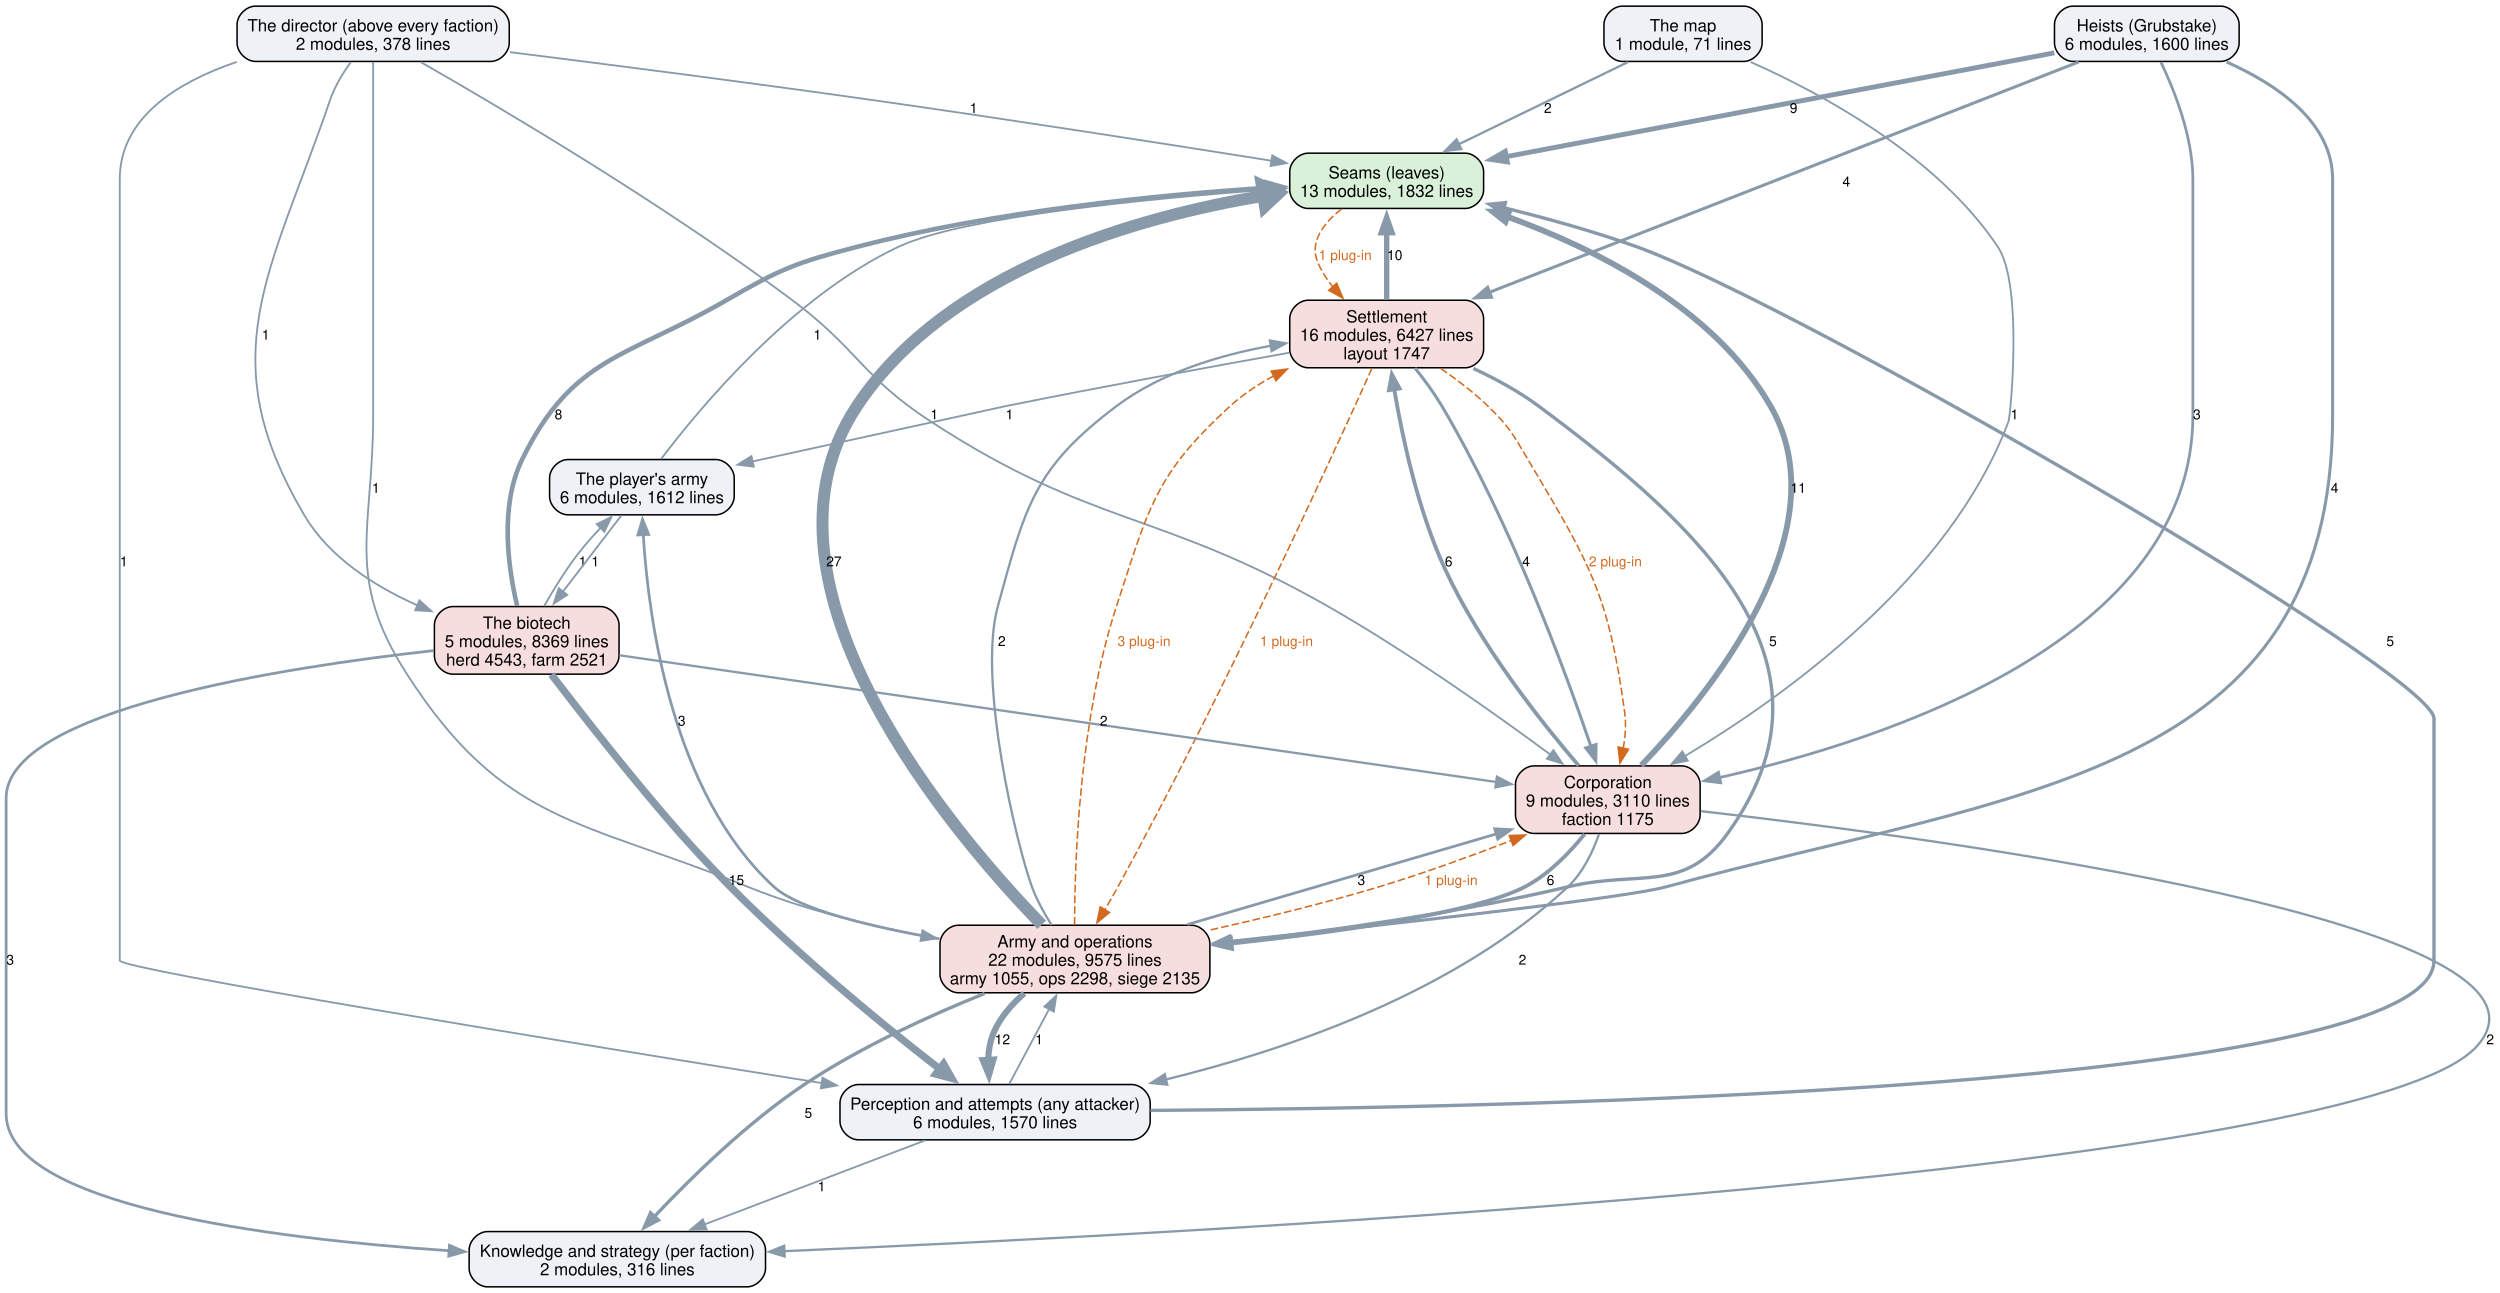
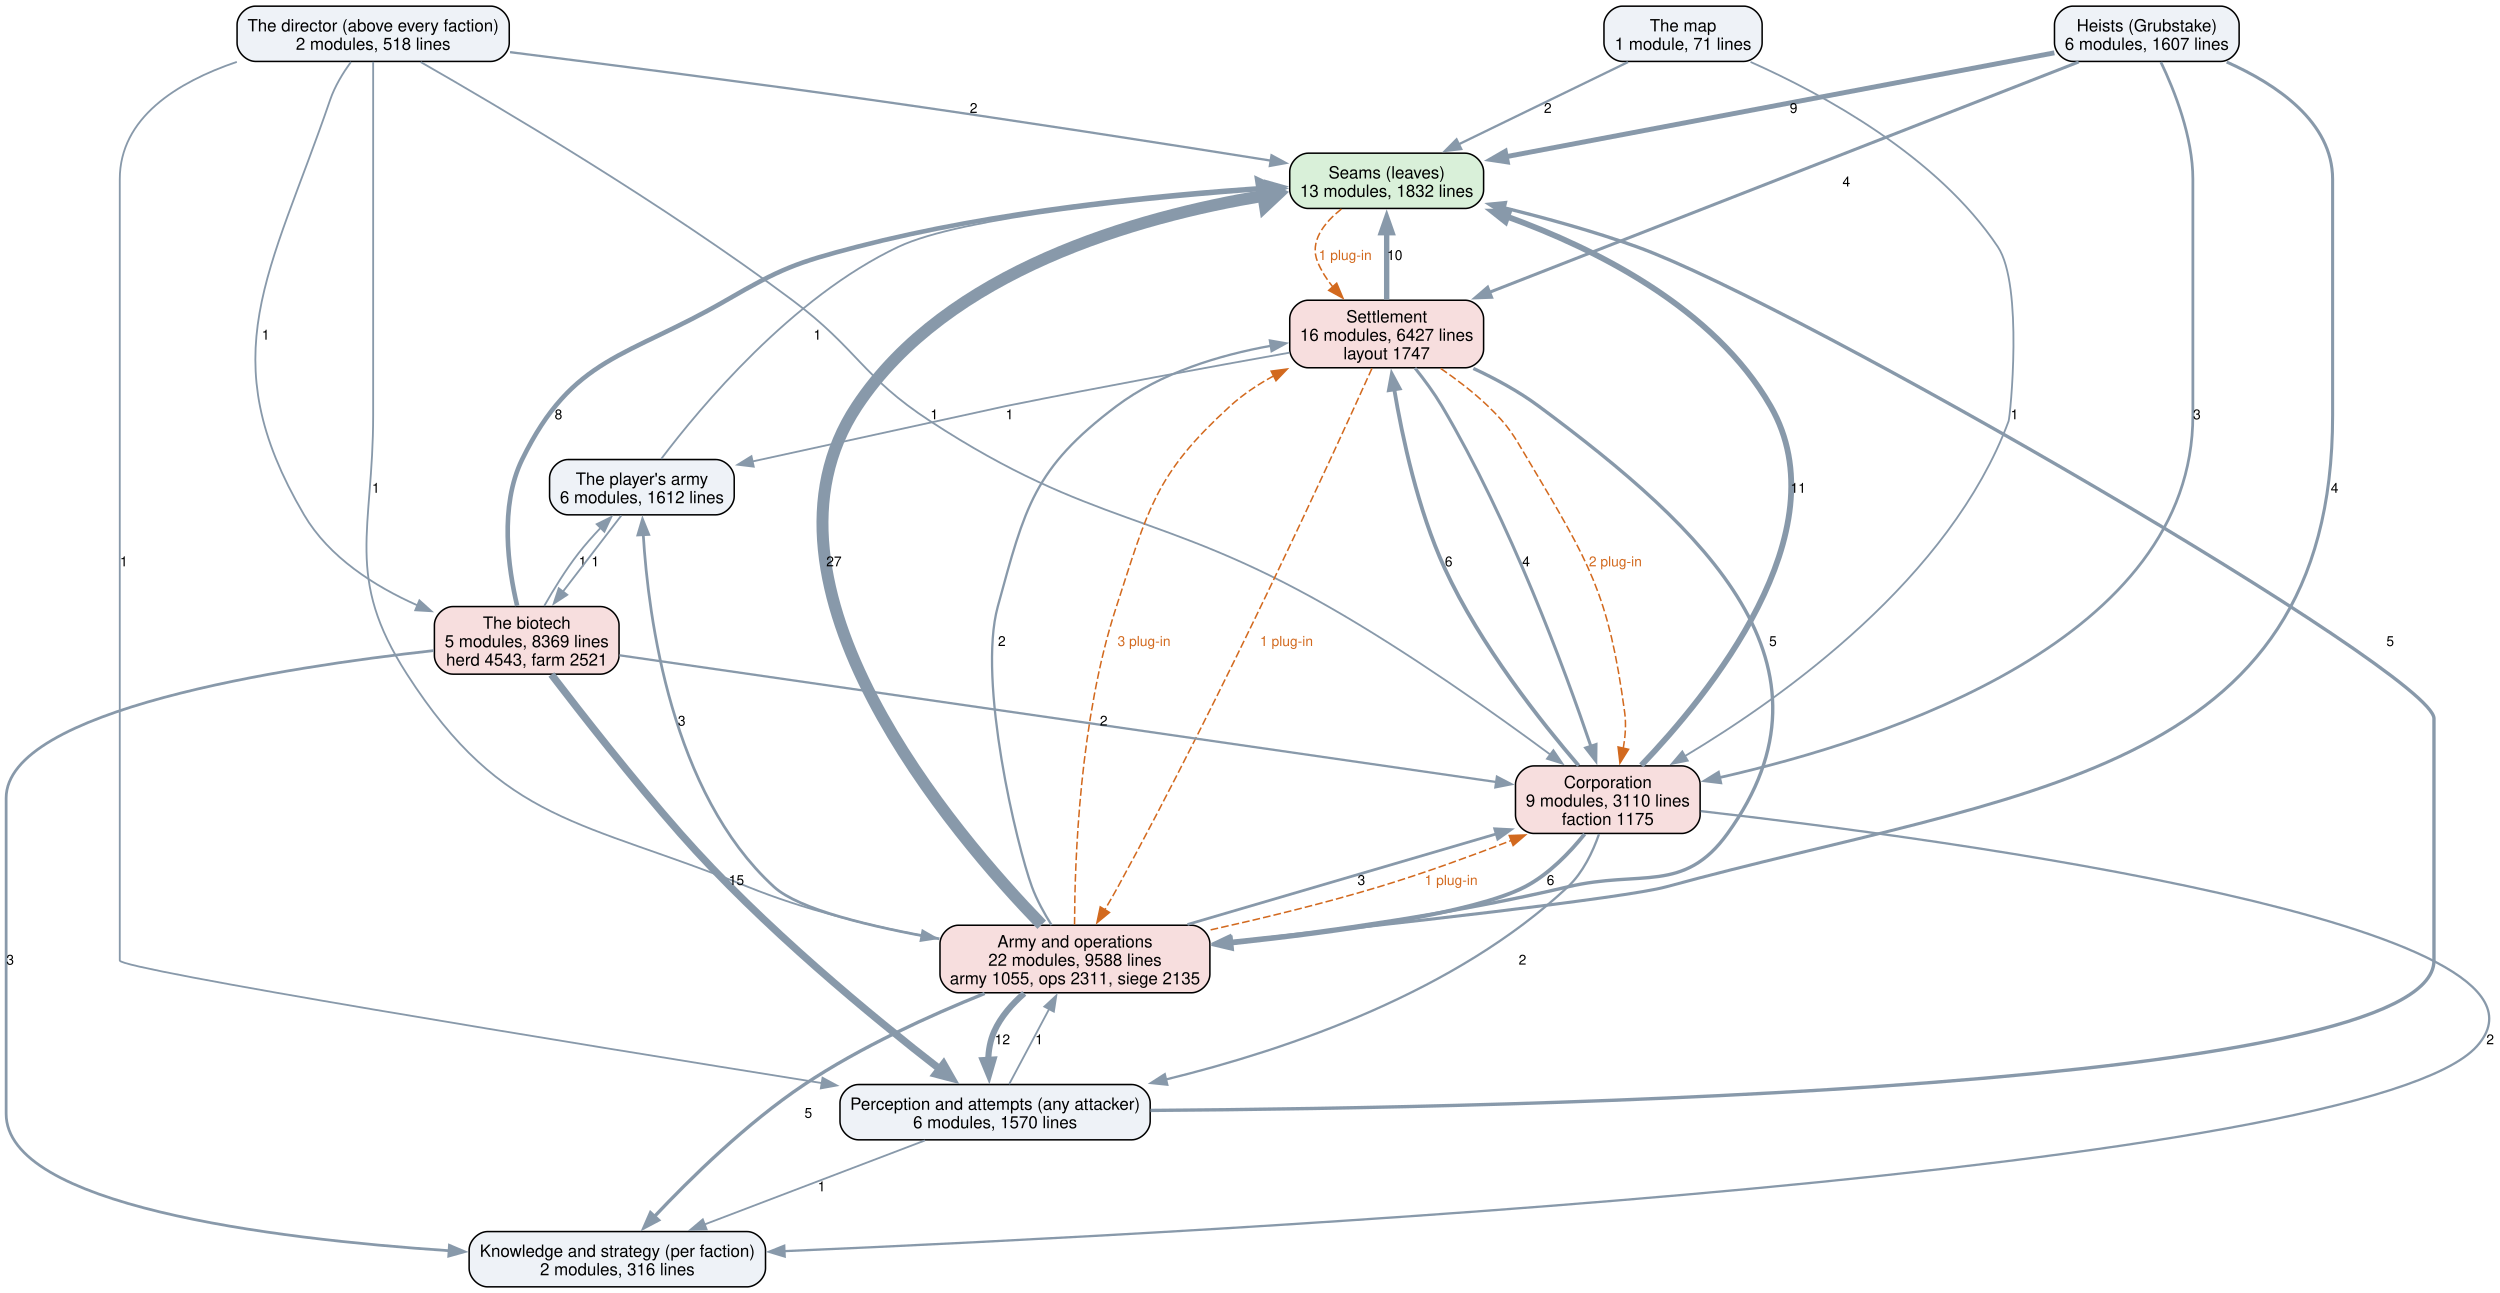
<svg xmlns="http://www.w3.org/2000/svg" width="1628pt" height="842pt" viewBox="0.00 0.00 1628.00 842.00">
  <g id="graph0" class="graph" transform="scale(1 1) rotate(0) translate(4 838)">
    <polygon fill="white" stroke="none" points="-4,4 -4,-838 1624.22,-838 1624.22,4 -4,4" />
    <g id="node1" class="node">
      <path fill="#d9f0d9" stroke="black" d="M950.12,-738.25C950.12,-738.25 847.88,-738.25 847.88,-738.25 841.88,-738.25 835.88,-732.25 835.88,-726.25 835.88,-726.25 835.88,-714.25 835.88,-714.25 835.88,-708.25 841.88,-702.25 847.88,-702.25 847.88,-702.25 950.12,-702.25 950.12,-702.25 956.12,-702.25 962.12,-708.25 962.12,-714.25 962.12,-714.25 962.12,-726.25 962.12,-726.25 962.12,-732.25 956.12,-738.25 950.12,-738.25" />
      <text xml:space="preserve" text-anchor="middle" x="899" y="-721.8" font-family="Helvetica,sans-Serif" font-size="11.00">Seams (leaves)</text>
      <text xml:space="preserve" text-anchor="middle" x="899" y="-709.8" font-family="Helvetica,sans-Serif" font-size="11.00">13 modules, 1832 lines</text>
    </g>
    <g id="node6" class="node">
      <path fill="#f7dede" stroke="black" d="M950.12,-642.5C950.12,-642.5 847.88,-642.5 847.88,-642.5 841.88,-642.5 835.88,-636.5 835.88,-630.5 835.88,-630.5 835.88,-610.5 835.88,-610.5 835.88,-604.5 841.88,-598.5 847.88,-598.5 847.88,-598.5 950.12,-598.5 950.12,-598.5 956.12,-598.5 962.12,-604.5 962.12,-610.5 962.12,-610.5 962.12,-630.5 962.12,-630.5 962.12,-636.5 956.12,-642.5 950.12,-642.5" />
      <text xml:space="preserve" text-anchor="middle" x="899" y="-628.05" font-family="Helvetica,sans-Serif" font-size="11.00">Settlement</text>
      <text xml:space="preserve" text-anchor="middle" x="899" y="-616.05" font-family="Helvetica,sans-Serif" font-size="11.00">16 modules, 6427 lines</text>
      <text xml:space="preserve" text-anchor="middle" x="899" y="-604.05" font-family="Helvetica,sans-Serif" font-size="11.00">layout 1747</text>
    </g>
    <g id="edge39" class="edge">
      <path fill="none" stroke="#d2691e" stroke-dasharray="5,2" d="M869.53,-701.92C858,-692.72 848.65,-680.62 854,-667.5 856.37,-661.68 859.88,-656.2 863.9,-651.19" />
      <polygon fill="#d2691e" stroke="#d2691e" points="866.44,-653.59 870.55,-643.82 861.25,-648.9 866.44,-653.59" />
      <text xml:space="preserve" text-anchor="middle" x="872" y="-668.7" font-family="Helvetica,sans-Serif" font-size="9.00" fill="#d2691e">1 plug-in</text>
    </g>
    <g id="node2" class="node">
      <path fill="#eef2f7" stroke="black" d="M733,-131.75C733,-131.75 555,-131.75 555,-131.75 549,-131.75 543,-125.75 543,-119.75 543,-119.75 543,-107.75 543,-107.75 543,-101.75 549,-95.75 555,-95.75 555,-95.75 733,-95.75 733,-95.75 739,-95.75 745,-101.75 745,-107.75 745,-107.75 745,-119.75 745,-119.75 745,-125.75 739,-131.75 733,-131.75" />
      <text xml:space="preserve" text-anchor="middle" x="644" y="-115.3" font-family="Helvetica,sans-Serif" font-size="11.00">Perception and attempts (any attacker)</text>
      <text xml:space="preserve" text-anchor="middle" x="644" y="-103.3" font-family="Helvetica,sans-Serif" font-size="11.00">6 modules, 1570 lines</text>
    </g>
    <g id="edge18" class="edge">
      <path fill="none" stroke="#8899aa" stroke-width="2.2" d="M745.17,-114.89C987.45,-116.57 1581,-129.19 1581,-212.5 1581,-370.12 1581,-370.12 1581,-370.12 1581,-399.3 1167.37,-639.31 1062,-677.25 1034.23,-687.25 1003,-695.9 975.36,-702.7" />
      <polygon fill="#8899aa" stroke="#8899aa" stroke-width="2.2" points="974.67,-699.27 965.77,-705.01 976.31,-706.07 974.67,-699.27" />
      <text xml:space="preserve" text-anchor="middle" x="1552.5" y="-417.32" font-family="Helvetica,sans-Serif" font-size="9.00">5</text>
    </g>
    <g id="node3" class="node">
      <path fill="#eef2f7" stroke="black" d="M482.5,-36C482.5,-36 313.5,-36 313.5,-36 307.5,-36 301.5,-30 301.5,-24 301.5,-24 301.5,-12 301.5,-12 301.5,-6 307.5,0 313.5,0 313.5,0 482.5,0 482.5,0 488.5,0 494.5,-6 494.5,-12 494.5,-12 494.5,-24 494.5,-24 494.5,-30 488.5,-36 482.5,-36" />
      <text xml:space="preserve" text-anchor="middle" x="398" y="-19.55" font-family="Helvetica,sans-Serif" font-size="11.00">Knowledge and strategy (per faction)</text>
      <text xml:space="preserve" text-anchor="middle" x="398" y="-7.55" font-family="Helvetica,sans-Serif" font-size="11.00">2 modules, 316 lines</text>
    </g>
    <g id="edge17" class="edge">
      <path fill="none" stroke="#8899aa" stroke-width="1.2" d="M598.31,-95.34C557.79,-79.89 498.44,-57.28 454.87,-40.67" />
      <polygon fill="#8899aa" stroke="#8899aa" stroke-width="1.2" points="456.15,-37.42 445.56,-37.13 453.66,-43.96 456.15,-37.42" />
      <text xml:space="preserve" text-anchor="middle" x="531" y="-62.2" font-family="Helvetica,sans-Serif" font-size="9.00">1</text>
    </g>
    <g id="node7" class="node">
      <path fill="#f7dede" stroke="black" d="M771.88,-235.5C771.88,-235.5 620.12,-235.5 620.12,-235.5 614.12,-235.5 608.12,-229.5 608.12,-223.5 608.12,-223.5 608.12,-203.5 608.12,-203.5 608.12,-197.5 614.12,-191.5 620.12,-191.5 620.12,-191.5 771.88,-191.5 771.88,-191.5 777.88,-191.5 783.88,-197.5 783.88,-203.5 783.88,-203.5 783.88,-223.5 783.88,-223.5 783.88,-229.5 777.88,-235.5 771.88,-235.5" />
      <text xml:space="preserve" text-anchor="middle" x="696" y="-221.05" font-family="Helvetica,sans-Serif" font-size="11.00">Army and operations</text>
-       <text xml:space="preserve" text-anchor="middle" x="696" y="-209.05" font-family="Helvetica,sans-Serif" font-size="11.00">22 modules, 9575 lines</text>
-       <text xml:space="preserve" text-anchor="middle" x="696" y="-197.05" font-family="Helvetica,sans-Serif" font-size="11.00">army 1055, ops 2298, siege 2135</text>
+       <text xml:space="preserve" text-anchor="middle" x="696" y="-209.05" font-family="Helvetica,sans-Serif" font-size="11.00">22 modules, 9588 lines</text>
+       <text xml:space="preserve" text-anchor="middle" x="696" y="-197.05" font-family="Helvetica,sans-Serif" font-size="11.00">army 1055, ops 2311, siege 2135</text>
    </g>
    <g id="edge16" class="edge">
      <path fill="none" stroke="#8899aa" stroke-width="1.2" d="M653.18,-132.01C660.4,-145.58 670.64,-164.84 679.3,-181.11" />
      <polygon fill="#8899aa" stroke="#8899aa" stroke-width="1.2" points="676.08,-182.5 683.86,-189.69 682.26,-179.21 676.08,-182.5" />
      <text xml:space="preserve" text-anchor="middle" x="672.62" y="-157.95" font-family="Helvetica,sans-Serif" font-size="9.00">1</text>
    </g>
    <g id="node4" class="node">
      <path fill="#eef2f7" stroke="black" d="M315.62,-834C315.62,-834 162.38,-834 162.38,-834 156.38,-834 150.38,-828 150.38,-822 150.38,-822 150.38,-810 150.38,-810 150.38,-804 156.38,-798 162.38,-798 162.38,-798 315.62,-798 315.62,-798 321.62,-798 327.62,-804 327.62,-810 327.62,-810 327.62,-822 327.62,-822 327.62,-828 321.62,-834 315.62,-834" />
      <text xml:space="preserve" text-anchor="middle" x="239" y="-817.55" font-family="Helvetica,sans-Serif" font-size="11.00">The director (above every faction)</text>
-       <text xml:space="preserve" text-anchor="middle" x="239" y="-805.55" font-family="Helvetica,sans-Serif" font-size="11.00">2 modules, 378 lines</text>
+       <text xml:space="preserve" text-anchor="middle" x="239" y="-805.55" font-family="Helvetica,sans-Serif" font-size="11.00">2 modules, 518 lines</text>
    </g>
    <g id="edge31" class="edge">
-       <path fill="none" stroke="#8899aa" stroke-width="1.2" d="M328.12,-804.03C393.25,-795.87 483.68,-784.25 563,-773 652.9,-760.25 756.1,-744.14 824.14,-733.3" />
-       <polygon fill="#8899aa" stroke="#8899aa" stroke-width="1.2" points="824.47,-736.8 833.8,-731.76 823.37,-729.88 824.47,-736.8" />
-       <text xml:space="preserve" text-anchor="middle" x="630.01" y="-764.45" font-family="Helvetica,sans-Serif" font-size="9.00">1</text>
+       <path fill="none" stroke="#8899aa" stroke-width="1.5" d="M328.12,-804.03C393.25,-795.87 483.68,-784.25 563,-773 652.72,-760.28 755.68,-744.2 823.72,-733.37" />
+       <polygon fill="#8899aa" stroke="#8899aa" stroke-width="1.5" points="824.02,-736.87 833.35,-731.84 822.92,-729.95 824.02,-736.87" />
+       <text xml:space="preserve" text-anchor="middle" x="630.01" y="-764.45" font-family="Helvetica,sans-Serif" font-size="9.00">2</text>
    </g>
    <g id="edge30" class="edge">
      <path fill="none" stroke="#8899aa" stroke-width="1.2" d="M150.22,-797.71C111.17,-784.43 74,-761.28 74,-721.25 74,-721.25 74,-721.25 74,-212.5 74,-206.76 365.41,-159.25 531.51,-132.64" />
      <polygon fill="#8899aa" stroke="#8899aa" stroke-width="1.2" points="531.64,-136.17 540.96,-131.13 530.53,-129.25 531.64,-136.17" />
      <text xml:space="preserve" text-anchor="middle" x="76.62" y="-469.2" font-family="Helvetica,sans-Serif" font-size="9.00">1</text>
    </g>
    <g id="node5" class="node">
      <path fill="#f7dede" stroke="black" d="M1091.12,-339.25C1091.12,-339.25 994.88,-339.25 994.88,-339.25 988.88,-339.25 982.88,-333.25 982.88,-327.25 982.88,-327.25 982.88,-307.25 982.88,-307.25 982.88,-301.25 988.88,-295.25 994.88,-295.25 994.88,-295.25 1091.12,-295.25 1091.12,-295.25 1097.12,-295.25 1103.12,-301.25 1103.12,-307.25 1103.12,-307.25 1103.12,-327.25 1103.12,-327.25 1103.12,-333.25 1097.12,-339.25 1091.12,-339.25" />
      <text xml:space="preserve" text-anchor="middle" x="1043" y="-324.8" font-family="Helvetica,sans-Serif" font-size="11.00">Corporation</text>
      <text xml:space="preserve" text-anchor="middle" x="1043" y="-312.8" font-family="Helvetica,sans-Serif" font-size="11.00">9 modules, 3110 lines</text>
      <text xml:space="preserve" text-anchor="middle" x="1043" y="-300.8" font-family="Helvetica,sans-Serif" font-size="11.00">faction 1175</text>
    </g>
    <g id="edge29" class="edge">
      <path fill="none" stroke="#8899aa" stroke-width="1.2" d="M269.92,-797.6C321.64,-768.04 428.25,-705.1 512,-642.5 554.51,-610.73 557.3,-592.75 601.75,-563.75 708.21,-494.3 750.59,-505.98 861,-443 913.23,-413.21 969.84,-373.05 1005.82,-346.43" />
      <polygon fill="#8899aa" stroke="#8899aa" stroke-width="1.2" points="1007.56,-349.5 1013.49,-340.73 1003.38,-343.88 1007.56,-349.5" />
      <text xml:space="preserve" text-anchor="middle" x="604.38" y="-564.95" font-family="Helvetica,sans-Serif" font-size="9.00">1</text>
    </g>
    <g id="edge28" class="edge">
      <path fill="none" stroke="#8899aa" stroke-width="1.2" d="M239,-797.72C239,-778.91 239,-747.94 239,-721.25 239,-721.25 239,-721.25 239,-567.62 239,-492.05 220.13,-462.57 261,-399 323.89,-301.18 375.23,-304.2 483,-260.5 518.82,-245.97 559.98,-235.71 596.51,-228.63" />
      <polygon fill="#8899aa" stroke="#8899aa" stroke-width="1.2" points="596.72,-232.15 605.9,-226.87 595.43,-225.27 596.72,-232.15" />
      <text xml:space="preserve" text-anchor="middle" x="240.73" y="-517.08" font-family="Helvetica,sans-Serif" font-size="9.00">1</text>
    </g>
    <g id="node9" class="node">
      <path fill="#f7dede" stroke="black" d="M387.12,-443C387.12,-443 290.88,-443 290.88,-443 284.88,-443 278.88,-437 278.88,-431 278.88,-431 278.88,-411 278.88,-411 278.88,-405 284.88,-399 290.88,-399 290.88,-399 387.12,-399 387.12,-399 393.12,-399 399.12,-405 399.12,-411 399.12,-411 399.12,-431 399.12,-431 399.12,-437 393.12,-443 387.12,-443" />
      <text xml:space="preserve" text-anchor="middle" x="339" y="-428.55" font-family="Helvetica,sans-Serif" font-size="11.00">The biotech</text>
      <text xml:space="preserve" text-anchor="middle" x="339" y="-416.55" font-family="Helvetica,sans-Serif" font-size="11.00">5 modules, 8369 lines</text>
      <text xml:space="preserve" text-anchor="middle" x="339" y="-404.55" font-family="Helvetica,sans-Serif" font-size="11.00">herd 4543, farm 2521</text>
    </g>
    <g id="edge32" class="edge">
      <path fill="none" stroke="#8899aa" stroke-width="1.2" d="M224.53,-797.69C219.33,-790.5 214.01,-781.79 211,-773 171.98,-659.15 133.02,-606.51 194,-502.75 210.25,-475.11 239.77,-456.24 267.95,-443.74" />
      <polygon fill="#8899aa" stroke="#8899aa" stroke-width="1.2" points="269.11,-447.05 276.98,-439.96 266.41,-440.59 269.11,-447.05" />
      <text xml:space="preserve" text-anchor="middle" x="168.99" y="-616.83" font-family="Helvetica,sans-Serif" font-size="9.00">1</text>
    </g>
    <g id="edge10" class="edge">
      <path fill="none" stroke="#8899aa" stroke-width="3.8" d="M1064.8,-339.61C1107.93,-384.57 1196.09,-491.54 1149,-573.5 1112.37,-637.25 1035.92,-675.75 977.15,-697.03" />
      <polygon fill="#8899aa" stroke="#8899aa" stroke-width="3.8" points="976.35,-693.6 968.05,-700.18 978.65,-700.21 976.35,-693.6" />
      <text xml:space="preserve" text-anchor="middle" x="1166.97" y="-517.08" font-family="Helvetica,sans-Serif" font-size="9.00">11</text>
    </g>
    <g id="edge9" class="edge">
      <path fill="none" stroke="#8899aa" stroke-width="1.5" d="M1037.29,-294.84C1033.27,-283.36 1026.81,-269.71 1017,-260.5 944.38,-192.38 836.29,-154.86 755.13,-135.03" />
      <polygon fill="#8899aa" stroke="#8899aa" stroke-width="1.5" points="756.11,-131.66 745.57,-132.75 754.49,-138.47 756.11,-131.66" />
      <text xml:space="preserve" text-anchor="middle" x="987.45" y="-209.82" font-family="Helvetica,sans-Serif" font-size="9.00">2</text>
    </g>
    <g id="edge8" class="edge">
      <path fill="none" stroke="#8899aa" stroke-width="1.5" d="M1103.55,-309.79C1263.37,-291.55 1679.58,-235.81 1609,-156.75 1536.11,-75.1 790,-35.45 506.5,-23.25" />
      <polygon fill="#8899aa" stroke="#8899aa" stroke-width="1.5" points="506.98,-19.76 496.84,-22.83 506.68,-26.76 506.98,-19.76" />
      <text xml:space="preserve" text-anchor="middle" x="1617.6" y="-157.95" font-family="Helvetica,sans-Serif" font-size="9.00">2</text>
    </g>
    <g id="edge11" class="edge">
      <path fill="none" stroke="#8899aa" stroke-width="2.5" d="M1024,-339.46C1000.2,-367.12 959.77,-417.89 936.75,-468 919.28,-506.02 909.16,-553.27 903.87,-584.8" />
      <polygon fill="#8899aa" stroke="#8899aa" stroke-width="2.5" points="900.46,-583.93 902.36,-594.35 907.38,-585.02 900.46,-583.93" />
      <text xml:space="preserve" text-anchor="middle" x="939.38" y="-469.2" font-family="Helvetica,sans-Serif" font-size="9.00">6</text>
    </g>
    <g id="edge7" class="edge">
      <path fill="none" stroke="#8899aa" stroke-width="2.5" d="M1027.93,-294.89C1018.23,-282.82 1004.55,-268.57 989,-260.5 956.31,-243.54 868.69,-231.17 797.72,-223.56" />
      <polygon fill="#8899aa" stroke="#8899aa" stroke-width="2.5" points="798.29,-220.1 787.98,-222.54 797.57,-227.06 798.29,-220.1" />
      <text xml:space="preserve" text-anchor="middle" x="1005.7" y="-261.7" font-family="Helvetica,sans-Serif" font-size="9.00">6</text>
    </g>
    <g id="edge21" class="edge">
      <path fill="none" stroke="#8899aa" stroke-width="3.5" d="M899,-642.92C899,-655.74 899,-672.31 899,-686.72" />
      <polygon fill="#8899aa" stroke="#8899aa" stroke-width="3.5" points="895.5,-686.48 899,-696.48 902.5,-686.48 895.5,-686.48" />
      <text xml:space="preserve" text-anchor="middle" x="904.25" y="-668.7" font-family="Helvetica,sans-Serif" font-size="9.00">10</text>
    </g>
    <g id="edge20" class="edge">
      <path fill="none" stroke="#8899aa" stroke-width="2" d="M917.42,-598.33C923.47,-590.8 929.94,-582.05 935,-573.5 979.34,-498.63 1014.93,-402.16 1032,-351.98" />
      <polygon fill="#8899aa" stroke="#8899aa" stroke-width="2" points="1035.31,-353.14 1035.17,-342.55 1028.67,-350.91 1035.31,-353.14" />
      <text xml:space="preserve" text-anchor="middle" x="989.78" y="-469.2" font-family="Helvetica,sans-Serif" font-size="9.00">4</text>
    </g>
    <g id="edge41" class="edge">
      <path fill="none" stroke="#d2691e" stroke-dasharray="5,2" d="M934.18,-598.05C944.64,-590.88 955.76,-582.43 965,-573.5 978.87,-560.09 981.14,-555.33 991,-538.75 1031.07,-471.37 1043.5,-451.69 1054,-374 1055.03,-366.4 1054.42,-358.28 1053.07,-350.66" />
      <polygon fill="#d2691e" stroke="#d2691e" points="1056.52,-350.05 1050.91,-341.07 1049.69,-351.59 1056.52,-350.05" />
      <text xml:space="preserve" text-anchor="middle" x="1047.93" y="-469.2" font-family="Helvetica,sans-Serif" font-size="9.00" fill="#d2691e">2 plug-in</text>
    </g>
    <g id="edge19" class="edge">
      <path fill="none" stroke="#8899aa" stroke-width="2.2" d="M955.45,-598.08C969.99,-591.3 985.14,-583.05 998,-573.5 1106.56,-492.9 1200.02,-404.97 1121,-295.25 1092.52,-255.7 1064.42,-271.72 1017,-260.5 944.35,-243.3 860.83,-231.58 797.19,-224.27" />
      <polygon fill="#8899aa" stroke="#8899aa" stroke-width="2.2" points="797.97,-220.84 787.64,-223.2 797.19,-227.8 797.97,-220.84" />
      <text xml:space="preserve" text-anchor="middle" x="1150.52" y="-417.32" font-family="Helvetica,sans-Serif" font-size="9.00">5</text>
    </g>
    <g id="edge40" class="edge">
      <path fill="none" stroke="#d2691e" stroke-dasharray="5,2" d="M889.42,-598.11C864.07,-541.92 792.5,-385.84 724,-260.5 721.34,-255.63 718.4,-250.54 715.47,-245.6" />
      <polygon fill="#d2691e" stroke="#d2691e" points="718.48,-243.82 710.31,-237.08 712.49,-247.45 718.48,-243.82" />
      <text xml:space="preserve" text-anchor="middle" x="833.78" y="-417.32" font-family="Helvetica,sans-Serif" font-size="9.00" fill="#d2691e">1 plug-in</text>
    </g>
    <g id="node11" class="node">
      <path fill="#eef2f7" stroke="black" d="M462.12,-538.75C462.12,-538.75 365.88,-538.75 365.88,-538.75 359.88,-538.75 353.88,-532.75 353.88,-526.75 353.88,-526.75 353.88,-514.75 353.88,-514.75 353.88,-508.75 359.88,-502.75 365.88,-502.75 365.88,-502.75 462.12,-502.75 462.12,-502.75 468.12,-502.75 474.12,-508.75 474.12,-514.75 474.12,-514.75 474.12,-526.75 474.12,-526.75 474.12,-532.75 468.12,-538.75 462.12,-538.75" />
      <text xml:space="preserve" text-anchor="middle" x="414" y="-522.3" font-family="Helvetica,sans-Serif" font-size="11.00">The player's army</text>
      <text xml:space="preserve" text-anchor="middle" x="414" y="-510.3" font-family="Helvetica,sans-Serif" font-size="11.00">6 modules, 1612 lines</text>
    </g>
    <g id="edge22" class="edge">
      <path fill="none" stroke="#8899aa" stroke-width="1.2" d="M835.63,-608.33C785.4,-599.35 713.48,-586.16 650.75,-573.5 648.67,-573.08 554.71,-552.53 485.8,-537.46" />
      <polygon fill="#8899aa" stroke="#8899aa" stroke-width="1.2" points="486.84,-534.1 476.32,-535.38 485.34,-540.94 486.84,-534.1" />
      <text xml:space="preserve" text-anchor="middle" x="653.38" y="-564.95" font-family="Helvetica,sans-Serif" font-size="9.00">1</text>
    </g>
    <g id="edge4" class="edge">
      <path fill="none" stroke="#8899aa" stroke-width="7.8" d="M674.36,-235.79C618.17,-293.72 477.14,-457.59 554,-573.5 612.6,-661.87 736.55,-696.8 818.8,-710.51" />
      <polygon fill="#8899aa" stroke="#8899aa" stroke-width="7.8" points="817.67,-717.24 828.59,-712.03 819.76,-703.75 817.67,-717.24" />
      <text xml:space="preserve" text-anchor="middle" x="539.05" y="-469.2" font-family="Helvetica,sans-Serif" font-size="9.00">27</text>
    </g>
    <g id="edge3" class="edge">
      <path fill="none" stroke="#8899aa" stroke-width="4" d="M662.99,-191.14C655.14,-184.3 647.8,-175.99 643.5,-166.5 640.86,-160.68 639.73,-154.09 639.47,-147.62" />
      <polygon fill="#8899aa" stroke="#8899aa" stroke-width="4" points="642.95,-148.03 639.99,-137.86 635.96,-147.65 642.95,-148.03" />
      <text xml:space="preserve" text-anchor="middle" x="648.75" y="-157.95" font-family="Helvetica,sans-Serif" font-size="9.00">12</text>
    </g>
    <g id="edge2" class="edge">
      <path fill="none" stroke="#8899aa" stroke-width="2.2" d="M637.21,-191.05C601.72,-176.79 556.43,-156.22 519.75,-131.75 482.26,-106.74 445.12,-70.19 421.91,-45.54" />
      <polygon fill="#8899aa" stroke="#8899aa" stroke-width="2.2" points="424.77,-43.49 415.4,-38.54 419.64,-48.25 424.77,-43.49" />
      <text xml:space="preserve" text-anchor="middle" x="522.38" y="-110.08" font-family="Helvetica,sans-Serif" font-size="9.00">5</text>
    </g>
    <g id="edge1" class="edge">
      <path fill="none" stroke="#8899aa" stroke-width="1.8" d="M769.29,-235.99C828.6,-253.38 911.68,-277.74 970.71,-295.05" />
      <polygon fill="#8899aa" stroke="#8899aa" stroke-width="1.8" points="969.36,-298.3 979.94,-297.76 971.33,-291.59 969.36,-298.3" />
      <text xml:space="preserve" text-anchor="middle" x="882.53" y="-261.7" font-family="Helvetica,sans-Serif" font-size="9.00">3</text>
    </g>
    <g id="edge37" class="edge">
      <path fill="none" stroke="#d2691e" stroke-dasharray="5,2" d="M784.37,-232.46C818.84,-240.13 858.53,-249.79 894,-260.5 922.7,-269.16 953.85,-280.5 980.21,-290.69" />
      <polygon fill="#d2691e" stroke="#d2691e" points="978.82,-293.9 989.41,-294.28 981.36,-287.38 978.82,-293.9" />
      <text xml:space="preserve" text-anchor="middle" x="940.97" y="-261.7" font-family="Helvetica,sans-Serif" font-size="9.00" fill="#d2691e">1 plug-in</text>
    </g>
    <g id="edge5" class="edge">
      <path fill="none" stroke="#8899aa" stroke-width="1.5" d="M680.79,-235.61C676.01,-243.15 671.17,-251.9 668,-260.5 658.24,-286.99 632.41,-394.28 645.75,-443 663.55,-508.01 669.18,-532.93 723,-573.5 751.86,-595.26 790.09,-606.76 823.55,-612.82" />
      <polygon fill="#8899aa" stroke="#8899aa" stroke-width="1.5" points="822.95,-616.27 833.39,-614.44 824.09,-609.36 822.95,-616.27" />
      <text xml:space="preserve" text-anchor="middle" x="648.38" y="-417.32" font-family="Helvetica,sans-Serif" font-size="9.00">2</text>
    </g>
    <g id="edge38" class="edge">
      <path fill="none" stroke="#d2691e" stroke-dasharray="5,2" d="M695.74,-235.89C695.84,-277.07 698.99,-369.74 723,-443 743.77,-506.36 747.73,-528.58 797,-573.5 805.43,-581.19 815.36,-587.77 825.66,-593.35" />
      <polygon fill="#d2691e" stroke="#d2691e" points="823.76,-596.31 834.26,-597.71 826.92,-590.06 823.76,-596.31" />
      <text xml:space="preserve" text-anchor="middle" x="741" y="-417.32" font-family="Helvetica,sans-Serif" font-size="9.00" fill="#d2691e">3 plug-in</text>
    </g>
    <g id="edge6" class="edge">
      <path fill="none" stroke="#8899aa" stroke-width="1.8" d="M607.75,-226.64C563.61,-234.36 516.19,-245.7 500,-260.5 433.19,-321.57 418.2,-435.7 414.89,-489.82" />
      <polygon fill="#8899aa" stroke="#8899aa" stroke-width="1.8" points="411.4,-489.63 414.4,-499.79 418.39,-489.97 411.4,-489.63" />
      <text xml:space="preserve" text-anchor="middle" x="439.92" y="-365.45" font-family="Helvetica,sans-Serif" font-size="9.00">3</text>
    </g>
    <g id="node8" class="node">
      <path fill="#eef2f7" stroke="black" d="M1442.12,-834C1442.12,-834 1345.88,-834 1345.88,-834 1339.88,-834 1333.88,-828 1333.88,-822 1333.88,-822 1333.88,-810 1333.88,-810 1333.88,-804 1339.88,-798 1345.88,-798 1345.88,-798 1442.12,-798 1442.12,-798 1448.12,-798 1454.12,-804 1454.12,-810 1454.12,-810 1454.12,-822 1454.12,-822 1454.12,-828 1448.12,-834 1442.12,-834" />
      <text xml:space="preserve" text-anchor="middle" x="1394" y="-817.55" font-family="Helvetica,sans-Serif" font-size="11.00">Heists (Grubstake)</text>
-       <text xml:space="preserve" text-anchor="middle" x="1394" y="-805.55" font-family="Helvetica,sans-Serif" font-size="11.00">6 modules, 1600 lines</text>
+       <text xml:space="preserve" text-anchor="middle" x="1394" y="-805.55" font-family="Helvetica,sans-Serif" font-size="11.00">6 modules, 1607 lines</text>
    </g>
    <g id="edge14" class="edge">
      <path fill="none" stroke="#8899aa" stroke-width="3.2" d="M1333.8,-803.6C1244.13,-786.62 1075.48,-754.67 976.65,-735.96" />
      <polygon fill="#8899aa" stroke="#8899aa" stroke-width="3.2" points="977.53,-732.56 967.05,-734.14 976.22,-739.44 977.53,-732.56" />
      <text xml:space="preserve" text-anchor="middle" x="1163.97" y="-764.45" font-family="Helvetica,sans-Serif" font-size="9.00">9</text>
    </g>
    <g id="edge13" class="edge">
      <path fill="none" stroke="#8899aa" stroke-width="1.8" d="M1403.16,-797.56C1411.99,-779.12 1424,-748.93 1424,-721.25 1424,-721.25 1424,-721.25 1424,-567.62 1424,-421.85 1226.33,-356.7 1115.75,-331.65" />
      <polygon fill="#8899aa" stroke="#8899aa" stroke-width="1.8" points="1116.55,-328.24 1106.03,-329.52 1115.05,-335.08 1116.55,-328.24" />
      <text xml:space="preserve" text-anchor="middle" x="1426.62" y="-564.95" font-family="Helvetica,sans-Serif" font-size="9.00">3</text>
    </g>
    <g id="edge15" class="edge">
      <path fill="none" stroke="#8899aa" stroke-width="2" d="M1349.64,-797.66C1262.53,-763.61 1068.69,-687.83 965.94,-647.67" />
      <polygon fill="#8899aa" stroke="#8899aa" stroke-width="2" points="967.28,-644.43 956.69,-644.05 964.73,-650.95 967.28,-644.43" />
      <text xml:space="preserve" text-anchor="middle" x="1198.33" y="-716.58" font-family="Helvetica,sans-Serif" font-size="9.00">4</text>
    </g>
    <g id="edge12" class="edge">
      <path fill="none" stroke="#8899aa" stroke-width="2" d="M1446.02,-797.61C1478.81,-783 1515,-758.45 1515,-721.25 1515,-721.25 1515,-721.25 1515,-567.62 1515,-331.32 1308.95,-322.77 1081,-260.5 1054.2,-253.18 901.81,-236.17 796.99,-225.01" />
      <polygon fill="#8899aa" stroke="#8899aa" stroke-width="2" points="797.46,-221.54 787.14,-223.96 796.72,-228.5 797.46,-221.54" />
      <text xml:space="preserve" text-anchor="middle" x="1516.3" y="-517.08" font-family="Helvetica,sans-Serif" font-size="9.00">4</text>
    </g>
    <g id="edge26" class="edge">
      <path fill="none" stroke="#8899aa" stroke-width="3" d="M332.78,-443.49C326.95,-467.91 321.15,-508.32 336,-538.75 368.89,-606.12 404.14,-604.91 469,-642.5 504.31,-662.97 514.5,-666.97 554,-677.25 644,-700.67 750.69,-711.12 821.34,-715.72" />
      <polygon fill="#8899aa" stroke="#8899aa" stroke-width="3" points="820.69,-719.18 830.88,-716.31 821.12,-712.2 820.69,-719.18" />
      <text xml:space="preserve" text-anchor="middle" x="359.67" y="-564.95" font-family="Helvetica,sans-Serif" font-size="9.00">8</text>
    </g>
    <g id="edge25" class="edge">
      <path fill="none" stroke="#8899aa" stroke-width="4.8" d="M355.06,-398.77C374.36,-373.56 408.02,-330.47 439,-295.25 492.24,-234.72 565.18,-174.98 608.17,-141.68" />
      <polygon fill="#8899aa" stroke="#8899aa" stroke-width="4.8" points="610.46,-145.21 615.84,-135.79 605.35,-138.55 610.46,-145.21" />
      <text xml:space="preserve" text-anchor="middle" x="475.57" y="-261.7" font-family="Helvetica,sans-Serif" font-size="9.00">15</text>
    </g>
    <g id="edge24" class="edge">
      <path fill="none" stroke="#8899aa" stroke-width="1.8" d="M278.39,-414.33C180.89,-403.51 0,-375.7 0,-318.25 0,-318.25 0,-318.25 0,-112.75 0,-53.25 170.67,-31.47 288.49,-23.53" />
      <polygon fill="#8899aa" stroke="#8899aa" stroke-width="1.8" points="288.67,-27.03 298.43,-22.89 288.22,-20.04 288.67,-27.03" />
      <text xml:space="preserve" text-anchor="middle" x="2.62" y="-209.82" font-family="Helvetica,sans-Serif" font-size="9.00">3</text>
    </g>
    <g id="edge23" class="edge">
      <path fill="none" stroke="#8899aa" stroke-width="1.5" d="M399.33,-411.28C528.52,-392.61 831.47,-348.82 970.7,-328.7" />
      <polygon fill="#8899aa" stroke="#8899aa" stroke-width="1.5" points="970.8,-332.22 980.2,-327.33 969.8,-325.29 970.8,-332.22" />
      <text xml:space="preserve" text-anchor="middle" x="714.73" y="-365.45" font-family="Helvetica,sans-Serif" font-size="9.00">2</text>
    </g>
    <g id="edge27" class="edge">
      <path fill="none" stroke="#8899aa" stroke-width="1.2" d="M350.4,-443.41C356.49,-454.11 364.42,-467.03 372.75,-477.75 377.09,-483.33 382.09,-488.97 387.09,-494.22" />
      <polygon fill="#8899aa" stroke="#8899aa" stroke-width="1.2" points="384.58,-496.66 394.09,-501.32 389.56,-491.74 384.58,-496.66" />
      <text xml:space="preserve" text-anchor="middle" x="375.38" y="-469.2" font-family="Helvetica,sans-Serif" font-size="9.00">1</text>
    </g>
    <g id="node10" class="node">
      <path fill="#eef2f7" stroke="black" d="M1131.5,-834C1131.5,-834 1052.5,-834 1052.5,-834 1046.5,-834 1040.5,-828 1040.5,-822 1040.5,-822 1040.5,-810 1040.5,-810 1040.5,-804 1046.5,-798 1052.5,-798 1052.5,-798 1131.5,-798 1131.5,-798 1137.5,-798 1143.5,-804 1143.5,-810 1143.5,-810 1143.5,-822 1143.5,-822 1143.5,-828 1137.5,-834 1131.5,-834" />
      <text xml:space="preserve" text-anchor="middle" x="1092" y="-817.55" font-family="Helvetica,sans-Serif" font-size="11.00">The map</text>
      <text xml:space="preserve" text-anchor="middle" x="1092" y="-805.55" font-family="Helvetica,sans-Serif" font-size="11.00">1 module, 71 lines</text>
    </g>
    <g id="edge34" class="edge">
      <path fill="none" stroke="#8899aa" stroke-width="1.5" d="M1056.15,-797.59C1024.97,-782.44 979.58,-760.39 945.59,-743.88" />
      <polygon fill="#8899aa" stroke="#8899aa" stroke-width="1.5" points="947.55,-740.94 937.03,-739.72 944.49,-747.24 947.55,-740.94" />
      <text xml:space="preserve" text-anchor="middle" x="1003.91" y="-764.45" font-family="Helvetica,sans-Serif" font-size="9.00">2</text>
    </g>
    <g id="edge33" class="edge">
      <path fill="none" stroke="#8899aa" stroke-width="1.2" d="M1135.97,-797.65C1183.45,-776.54 1257.58,-736.26 1297,-677.25 1313.72,-652.23 1305.05,-566.56 1304,-563.75 1266.01,-461.49 1157.59,-384.12 1093.06,-345.54" />
      <polygon fill="#8899aa" stroke="#8899aa" stroke-width="1.2" points="1095.06,-342.65 1084.66,-340.6 1091.51,-348.69 1095.06,-342.65" />
      <text xml:space="preserve" text-anchor="middle" x="1307.82" y="-564.95" font-family="Helvetica,sans-Serif" font-size="9.00">1</text>
    </g>
    <g id="edge35" class="edge">
      <path fill="none" stroke="#8899aa" stroke-width="1.2" d="M426.6,-539.18C451.73,-572.45 511.66,-644.56 581,-677.25 622.77,-696.94 743.88,-708.75 824,-714.62" />
      <polygon fill="#8899aa" stroke="#8899aa" stroke-width="1.2" points="823.47,-718.09 833.7,-715.31 823.97,-711.11 823.47,-718.09" />
      <text xml:space="preserve" text-anchor="middle" x="528.28" y="-616.83" font-family="Helvetica,sans-Serif" font-size="9.00">1</text>
    </g>
    <g id="edge36" class="edge">
      <path fill="none" stroke="#8899aa" stroke-width="1.2" d="M400.59,-502.27C390.03,-488.5 375.03,-468.96 362.49,-452.61" />
      <polygon fill="#8899aa" stroke="#8899aa" stroke-width="1.2" points="365.4,-450.66 356.54,-444.86 359.85,-454.92 365.4,-450.66" />
      <text xml:space="preserve" text-anchor="middle" x="383.62" y="-469.2" font-family="Helvetica,sans-Serif" font-size="9.00">1</text>
    </g>
  </g>
</svg>
